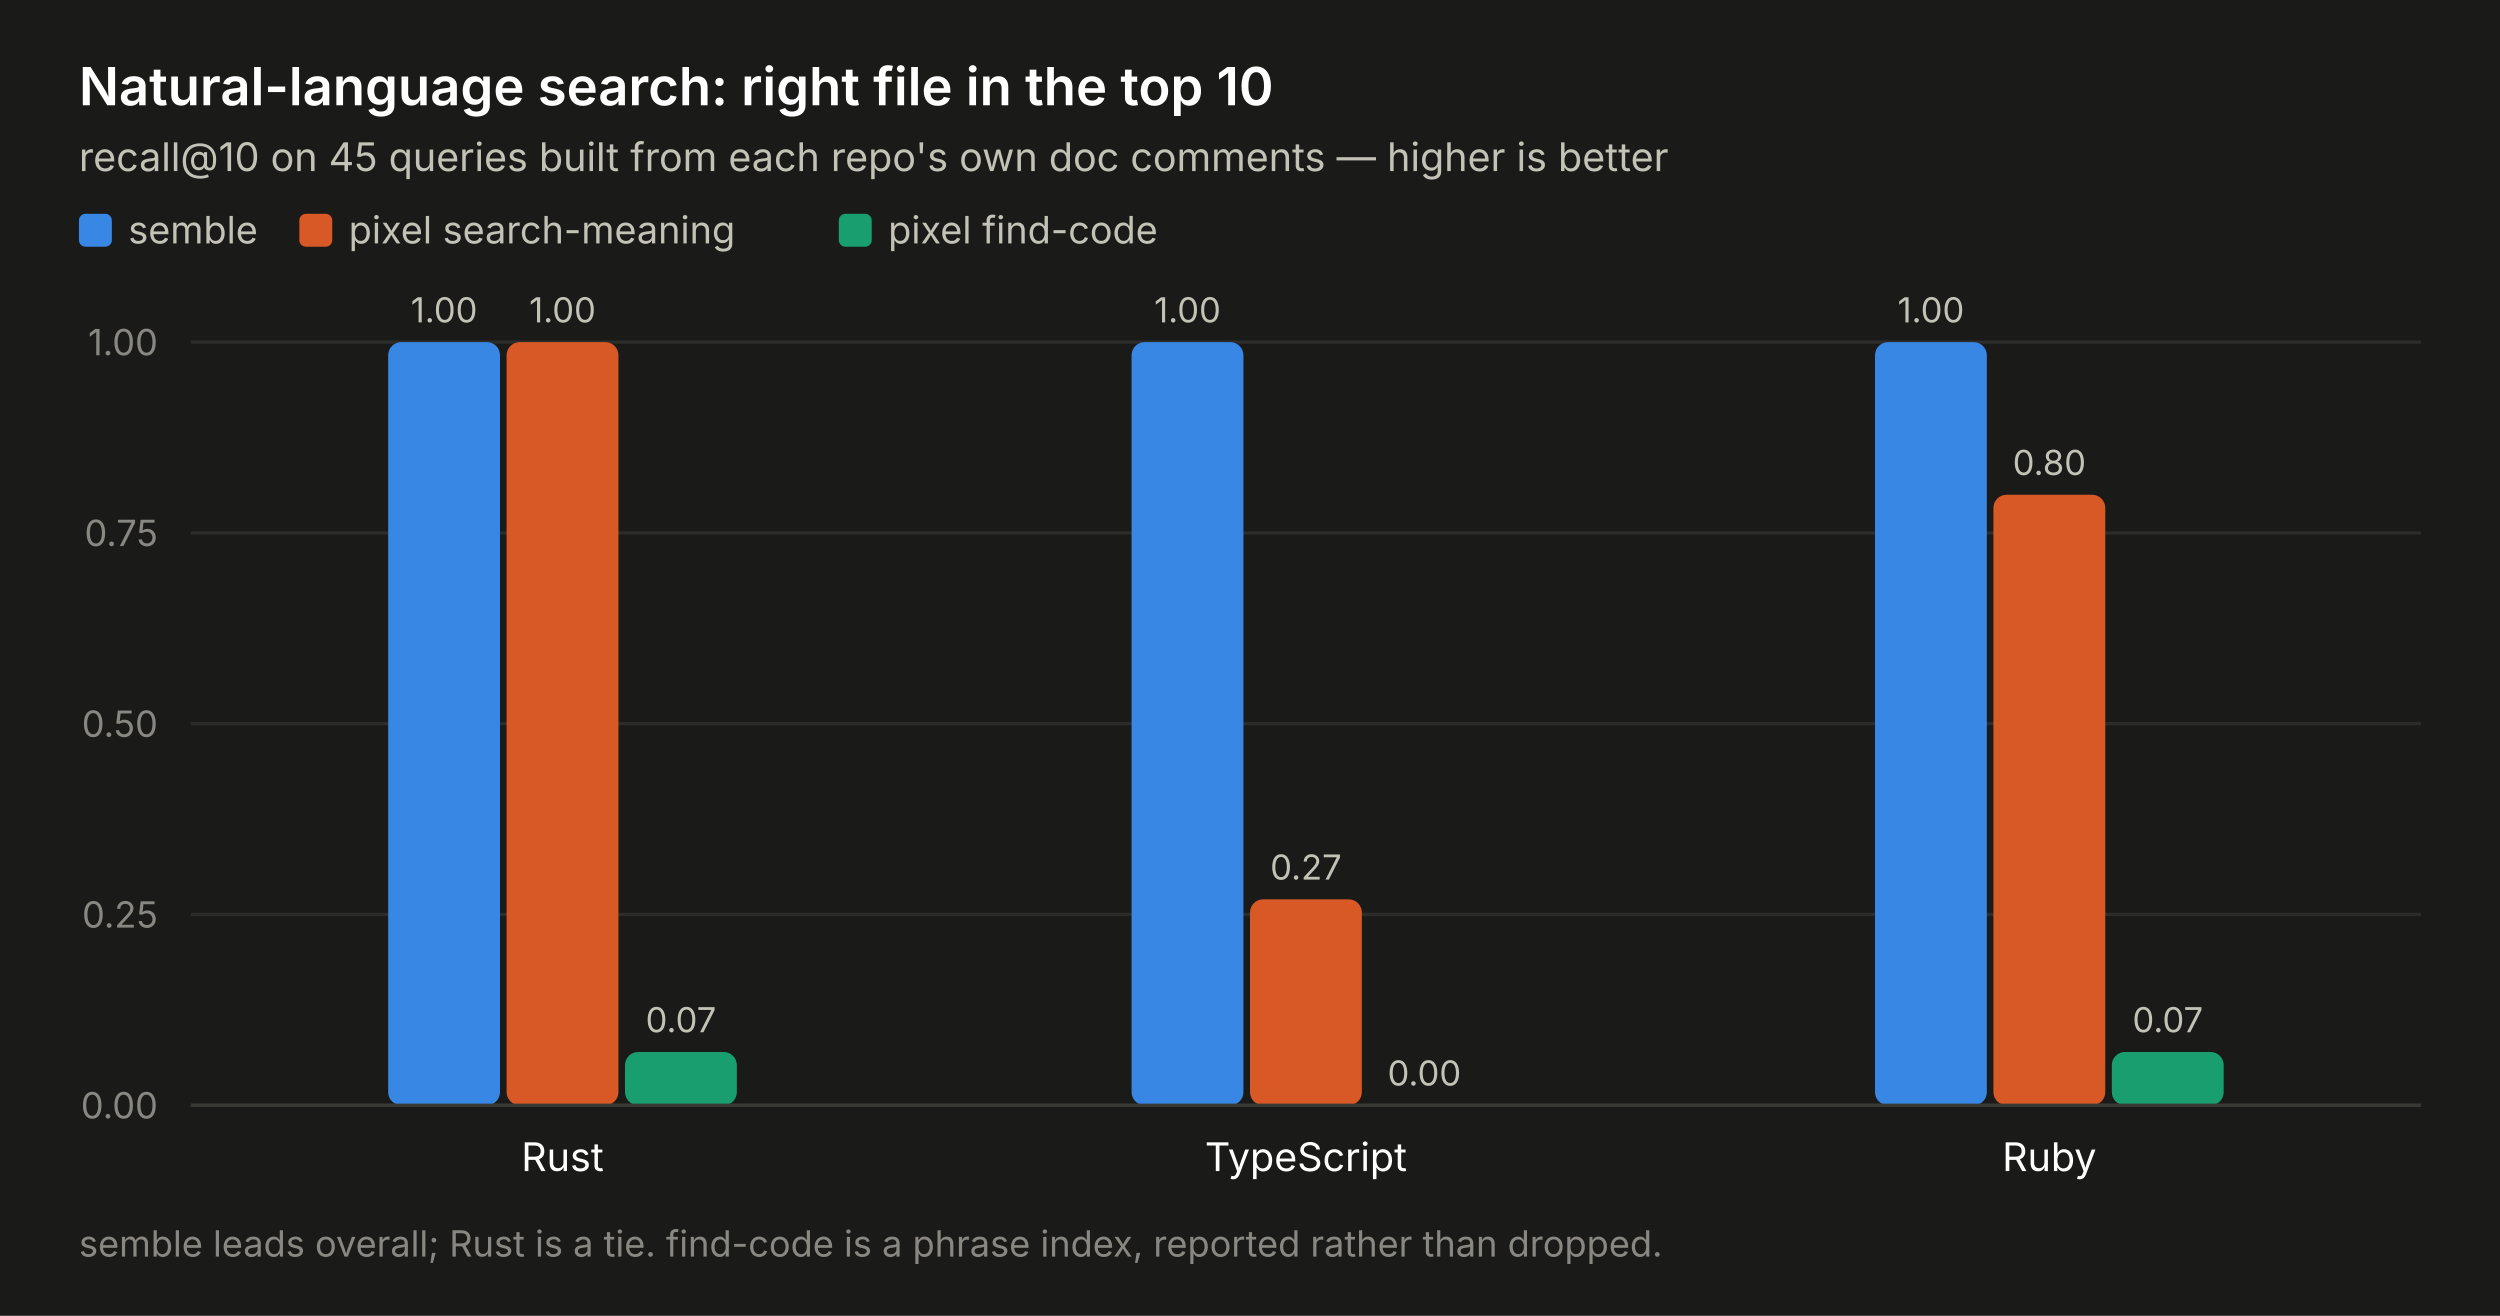
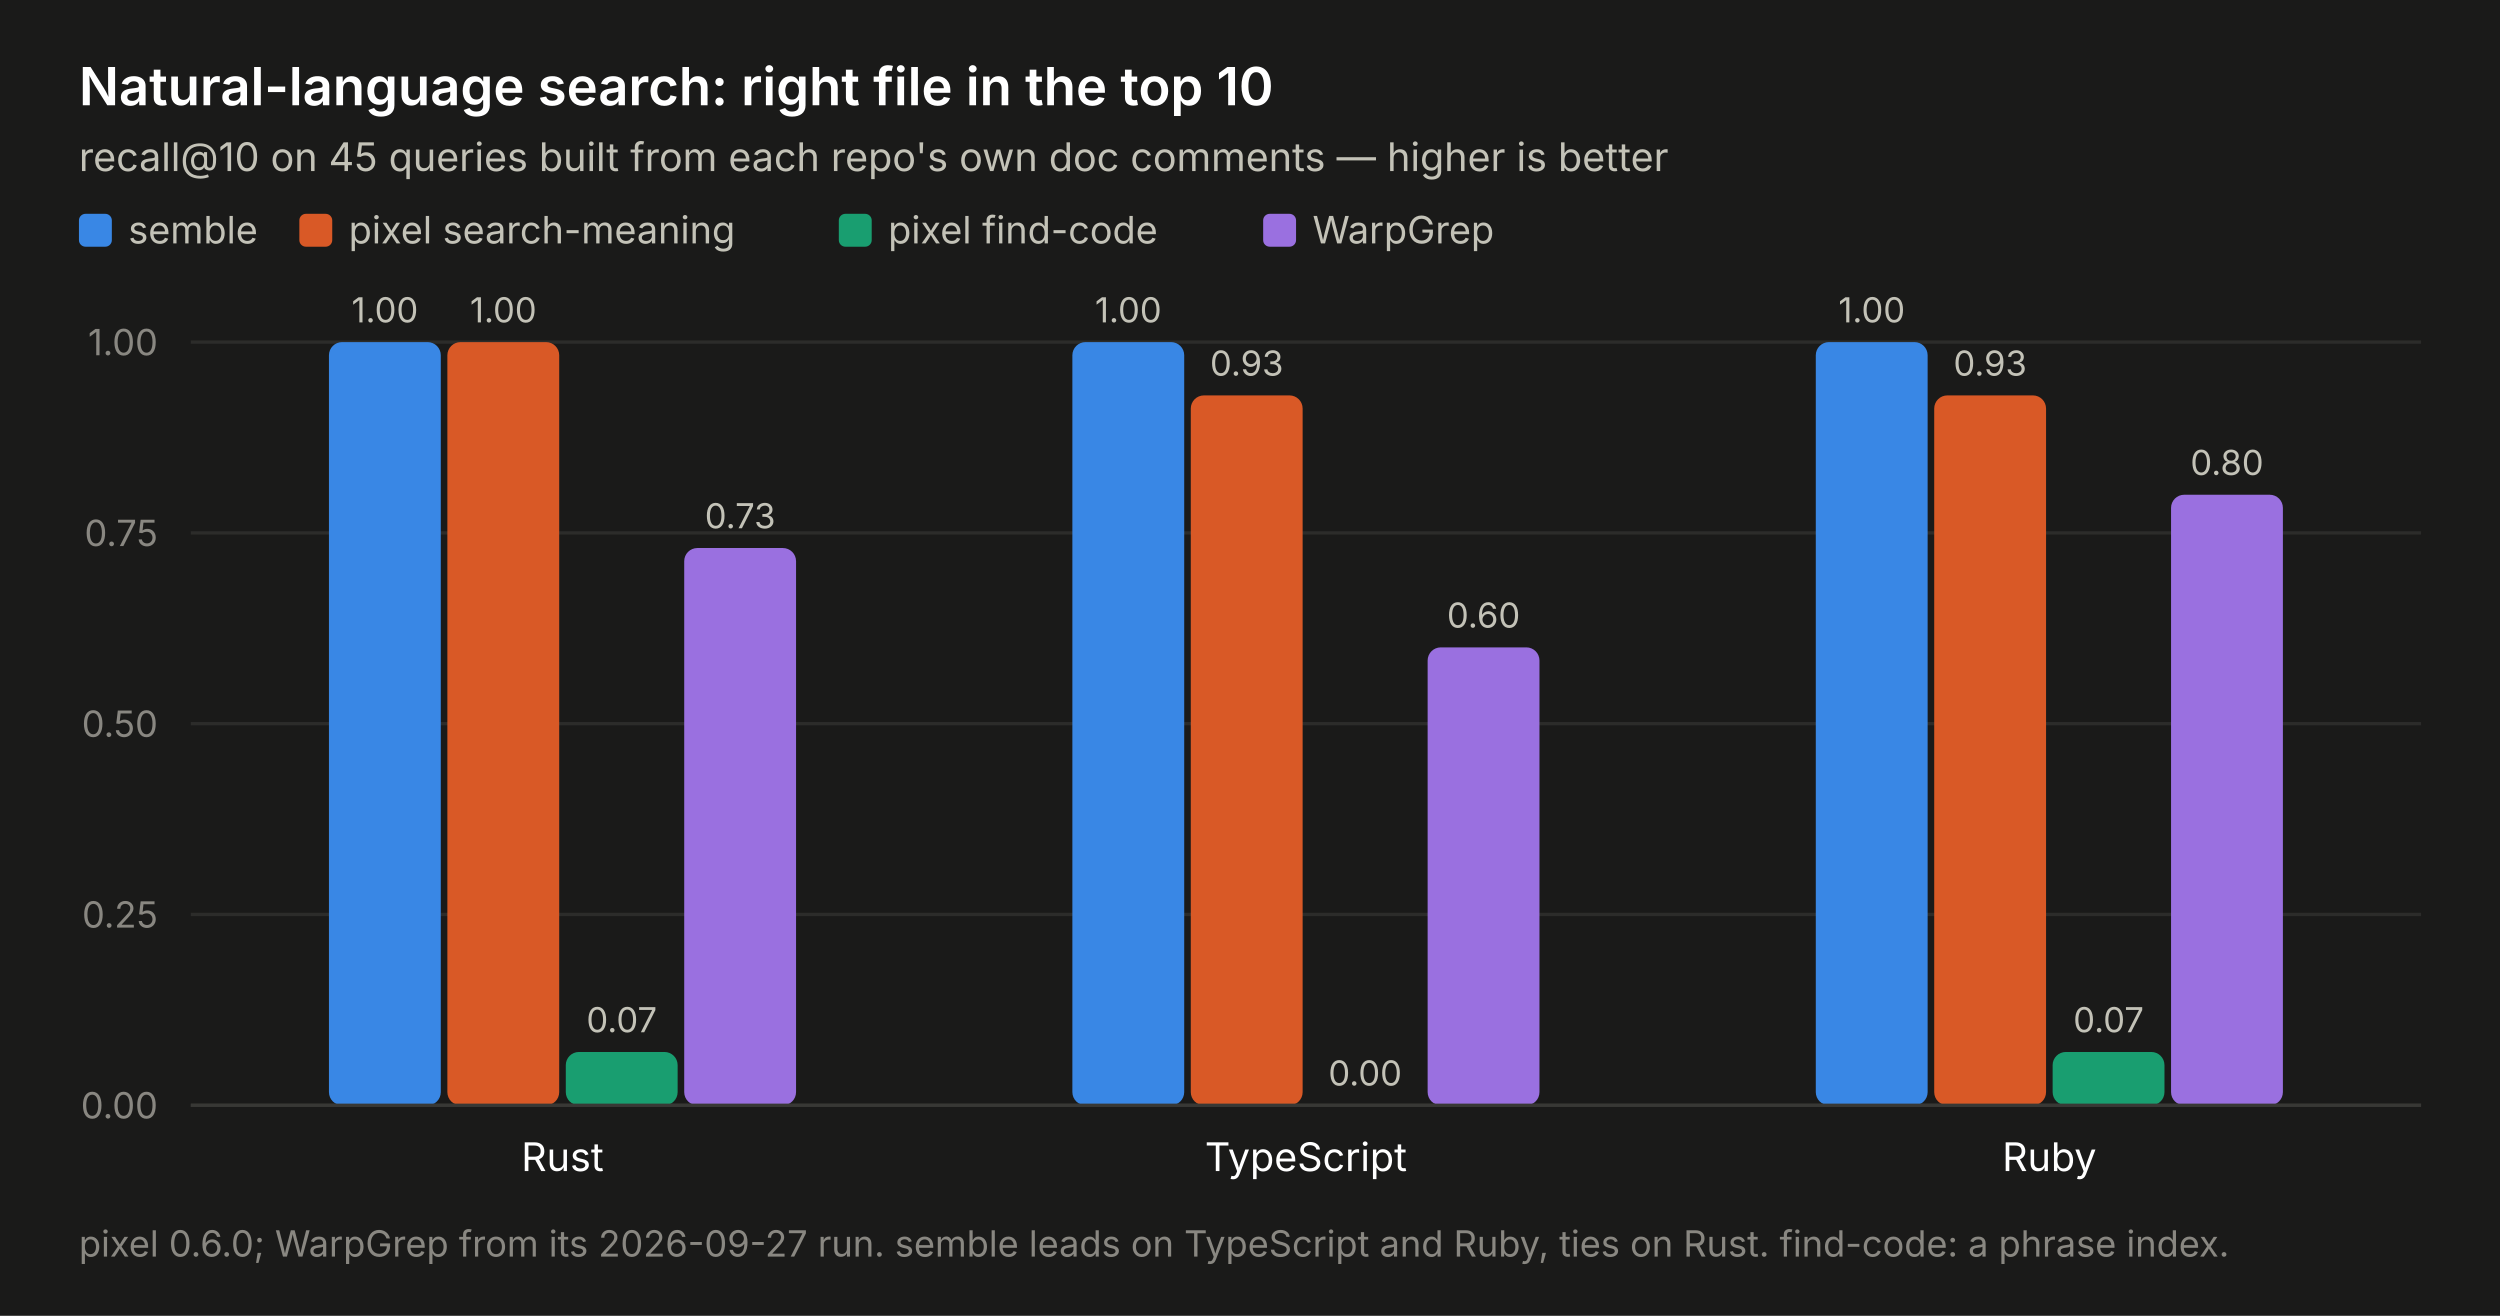
<svg xmlns="http://www.w3.org/2000/svg" width="760" height="400" viewBox="0 0 760 400" role="img" aria-label="Natural-language search: right file in the top 10">
  <rect width="760" height="400" fill="#1a1a19" />
  <text x="24" y="32" font-family="system-ui,-apple-system,'Segoe UI',sans-serif" font-size="16" font-weight="600" fill="#ffffff">Natural-language search: right file in the top 10</text>
  <text x="24" y="52" font-family="system-ui,-apple-system,'Segoe UI',sans-serif" font-size="12" fill="#c3c2b7">recall@10 on 45 queries built from each repo's own doc comments — higher is better</text>
  <rect x="24" y="65" width="10" height="10" rx="2" fill="#3987e5" />
  <text x="39" y="74" font-family="system-ui,-apple-system,'Segoe UI',sans-serif" font-size="11.5" fill="#c3c2b7">semble</text>
  <rect x="91" y="65" width="10" height="10" rx="2" fill="#d95926" />
  <text x="106" y="74" font-family="system-ui,-apple-system,'Segoe UI',sans-serif" font-size="11.5" fill="#c3c2b7">pixel search-meaning</text>
  <rect x="255" y="65" width="10" height="10" rx="2" fill="#199e70" />
  <text x="270" y="74" font-family="system-ui,-apple-system,'Segoe UI',sans-serif" font-size="11.5" fill="#c3c2b7">pixel find-code</text>
+   <rect x="384" y="65" width="10" height="10" rx="2" fill="#9a70e0" />
+   <text x="399" y="74" font-family="system-ui,-apple-system,'Segoe UI',sans-serif" font-size="11.5" fill="#c3c2b7">WarpGrep</text>
  <line x1="58" y1="336.0" x2="736" y2="336.0" stroke="#2c2c2a" stroke-width="1" />
  <text x="48" y="340.0" text-anchor="end" font-family="system-ui,-apple-system,'Segoe UI',sans-serif" font-size="11" fill="#898781">0.00</text>
  <line x1="58" y1="278.0" x2="736" y2="278.0" stroke="#2c2c2a" stroke-width="1" />
  <text x="48" y="282.0" text-anchor="end" font-family="system-ui,-apple-system,'Segoe UI',sans-serif" font-size="11" fill="#898781">0.25</text>
  <line x1="58" y1="220.0" x2="736" y2="220.0" stroke="#2c2c2a" stroke-width="1" />
  <text x="48" y="224.0" text-anchor="end" font-family="system-ui,-apple-system,'Segoe UI',sans-serif" font-size="11" fill="#898781">0.50</text>
  <line x1="58" y1="162.0" x2="736" y2="162.0" stroke="#2c2c2a" stroke-width="1" />
  <text x="48" y="166.0" text-anchor="end" font-family="system-ui,-apple-system,'Segoe UI',sans-serif" font-size="11" fill="#898781">0.75</text>
  <line x1="58" y1="104.0" x2="736" y2="104.0" stroke="#2c2c2a" stroke-width="1" />
  <text x="48" y="108.0" text-anchor="end" font-family="system-ui,-apple-system,'Segoe UI',sans-serif" font-size="11" fill="#898781">1.00</text>
-   <rect x="118.0" y="104.0" width="34.0" height="232.0" rx="4" fill="#3987e5" />
-   <text x="135.0" y="98.0" text-anchor="middle" font-family="system-ui,-apple-system,'Segoe UI',sans-serif" font-size="10.5" fill="#c3c2b7">1.00</text>
-   <rect x="154.0" y="104.0" width="34.0" height="232.0" rx="4" fill="#d95926" />
-   <text x="171.0" y="98.0" text-anchor="middle" font-family="system-ui,-apple-system,'Segoe UI',sans-serif" font-size="10.5" fill="#c3c2b7">1.00</text>
-   <rect x="190.0" y="319.8" width="34.0" height="16.2" rx="4" fill="#199e70" />
-   <text x="207.0" y="313.8" text-anchor="middle" font-family="system-ui,-apple-system,'Segoe UI',sans-serif" font-size="10.5" fill="#c3c2b7">0.07</text>
+   <rect x="100.0" y="104.0" width="34.0" height="232.0" rx="4" fill="#3987e5" />
+   <text x="117.0" y="98.0" text-anchor="middle" font-family="system-ui,-apple-system,'Segoe UI',sans-serif" font-size="10.5" fill="#c3c2b7">1.00</text>
+   <rect x="136.0" y="104.0" width="34.0" height="232.0" rx="4" fill="#d95926" />
+   <text x="153.0" y="98.0" text-anchor="middle" font-family="system-ui,-apple-system,'Segoe UI',sans-serif" font-size="10.5" fill="#c3c2b7">1.00</text>
+   <rect x="172.0" y="319.8" width="34.0" height="16.2" rx="4" fill="#199e70" />
+   <text x="189.0" y="313.8" text-anchor="middle" font-family="system-ui,-apple-system,'Segoe UI',sans-serif" font-size="10.5" fill="#c3c2b7">0.07</text>
+   <rect x="208.0" y="166.6" width="34.0" height="169.4" rx="4" fill="#9a70e0" />
+   <text x="225.0" y="160.6" text-anchor="middle" font-family="system-ui,-apple-system,'Segoe UI',sans-serif" font-size="10.5" fill="#c3c2b7">0.73</text>
  <text x="171.0" y="356" text-anchor="middle" font-family="system-ui,-apple-system,'Segoe UI',sans-serif" font-size="12" fill="#ffffff">Rust</text>
-   <rect x="344.0" y="104.0" width="34.0" height="232.0" rx="4" fill="#3987e5" />
-   <text x="361.0" y="98.0" text-anchor="middle" font-family="system-ui,-apple-system,'Segoe UI',sans-serif" font-size="10.5" fill="#c3c2b7">1.00</text>
-   <rect x="380.0" y="273.4" width="34.0" height="62.6" rx="4" fill="#d95926" />
-   <text x="397.0" y="267.4" text-anchor="middle" font-family="system-ui,-apple-system,'Segoe UI',sans-serif" font-size="10.5" fill="#c3c2b7">0.27</text>
-   <text x="433.0" y="330.0" text-anchor="middle" font-family="system-ui,-apple-system,'Segoe UI',sans-serif" font-size="10.5" fill="#c3c2b7">0.00</text>
+   <rect x="326.0" y="104.0" width="34.0" height="232.0" rx="4" fill="#3987e5" />
+   <text x="343.0" y="98.0" text-anchor="middle" font-family="system-ui,-apple-system,'Segoe UI',sans-serif" font-size="10.5" fill="#c3c2b7">1.00</text>
+   <rect x="362.0" y="120.2" width="34.0" height="215.8" rx="4" fill="#d95926" />
+   <text x="379.0" y="114.2" text-anchor="middle" font-family="system-ui,-apple-system,'Segoe UI',sans-serif" font-size="10.5" fill="#c3c2b7">0.93</text>
+   <text x="415.0" y="330.0" text-anchor="middle" font-family="system-ui,-apple-system,'Segoe UI',sans-serif" font-size="10.5" fill="#c3c2b7">0.00</text>
+   <rect x="434.0" y="196.8" width="34.0" height="139.2" rx="4" fill="#9a70e0" />
+   <text x="451.0" y="190.8" text-anchor="middle" font-family="system-ui,-apple-system,'Segoe UI',sans-serif" font-size="10.5" fill="#c3c2b7">0.60</text>
  <text x="397.0" y="356" text-anchor="middle" font-family="system-ui,-apple-system,'Segoe UI',sans-serif" font-size="12" fill="#ffffff">TypeScript</text>
-   <rect x="570.0" y="104.0" width="34.0" height="232.0" rx="4" fill="#3987e5" />
-   <text x="587.0" y="98.0" text-anchor="middle" font-family="system-ui,-apple-system,'Segoe UI',sans-serif" font-size="10.5" fill="#c3c2b7">1.00</text>
-   <rect x="606.0" y="150.4" width="34.0" height="185.6" rx="4" fill="#d95926" />
-   <text x="623.0" y="144.4" text-anchor="middle" font-family="system-ui,-apple-system,'Segoe UI',sans-serif" font-size="10.5" fill="#c3c2b7">0.80</text>
-   <rect x="642.0" y="319.8" width="34.0" height="16.2" rx="4" fill="#199e70" />
-   <text x="659.0" y="313.8" text-anchor="middle" font-family="system-ui,-apple-system,'Segoe UI',sans-serif" font-size="10.5" fill="#c3c2b7">0.07</text>
+   <rect x="552.0" y="104.0" width="34.0" height="232.0" rx="4" fill="#3987e5" />
+   <text x="569.0" y="98.0" text-anchor="middle" font-family="system-ui,-apple-system,'Segoe UI',sans-serif" font-size="10.5" fill="#c3c2b7">1.00</text>
+   <rect x="588.0" y="120.2" width="34.0" height="215.8" rx="4" fill="#d95926" />
+   <text x="605.0" y="114.2" text-anchor="middle" font-family="system-ui,-apple-system,'Segoe UI',sans-serif" font-size="10.5" fill="#c3c2b7">0.93</text>
+   <rect x="624.0" y="319.8" width="34.0" height="16.2" rx="4" fill="#199e70" />
+   <text x="641.0" y="313.8" text-anchor="middle" font-family="system-ui,-apple-system,'Segoe UI',sans-serif" font-size="10.5" fill="#c3c2b7">0.07</text>
+   <rect x="660.0" y="150.4" width="34.0" height="185.6" rx="4" fill="#9a70e0" />
+   <text x="677.0" y="144.4" text-anchor="middle" font-family="system-ui,-apple-system,'Segoe UI',sans-serif" font-size="10.5" fill="#c3c2b7">0.80</text>
  <text x="623.0" y="356" text-anchor="middle" font-family="system-ui,-apple-system,'Segoe UI',sans-serif" font-size="12" fill="#ffffff">Ruby</text>
  <line x1="58" y1="336" x2="736" y2="336" stroke="#383835" stroke-width="1" />
-   <text x="24" y="382" font-family="system-ui,-apple-system,'Segoe UI',sans-serif" font-size="11" fill="#898781">semble leads overall; Rust is a tie. find-code is a phrase index, reported rather than dropped.</text>
+   <text x="24" y="382" font-family="system-ui,-apple-system,'Segoe UI',sans-serif" font-size="11" fill="#898781">pixel 0.6.0; WarpGrep from its 2026-09-27 run. semble leads on TypeScript and Ruby, ties on Rust. find-code: a phrase index.</text>
</svg>
